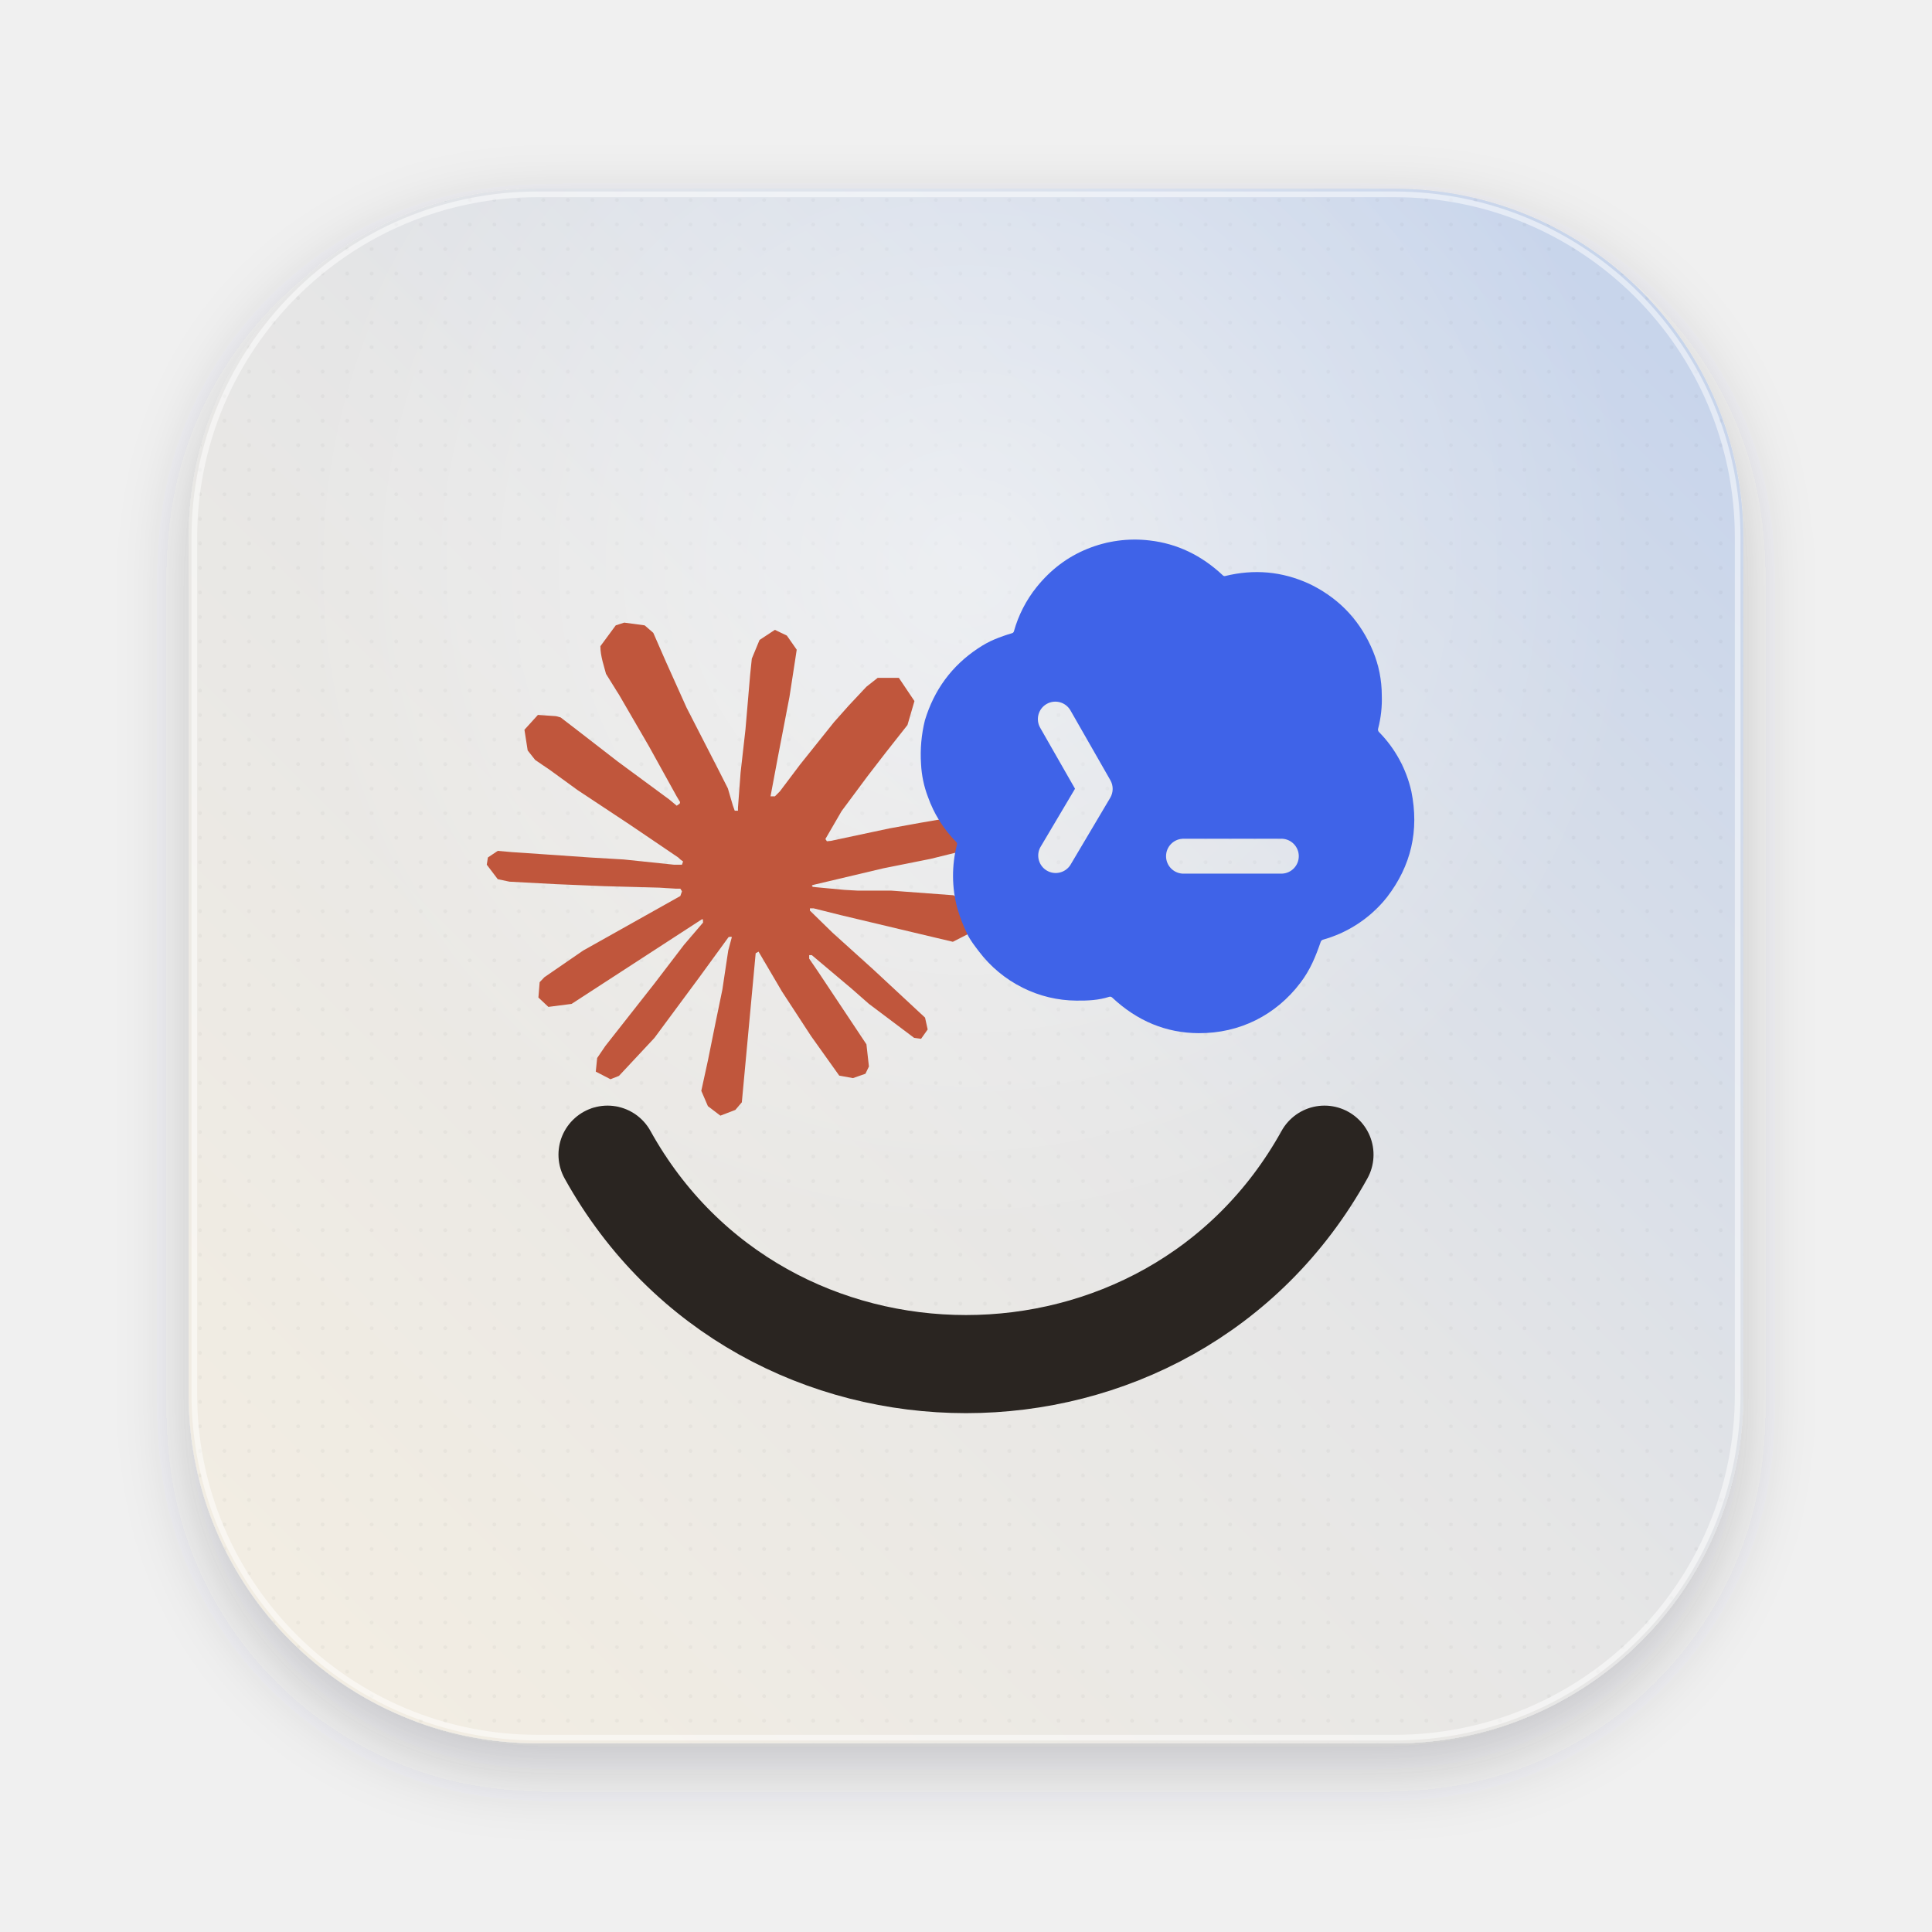
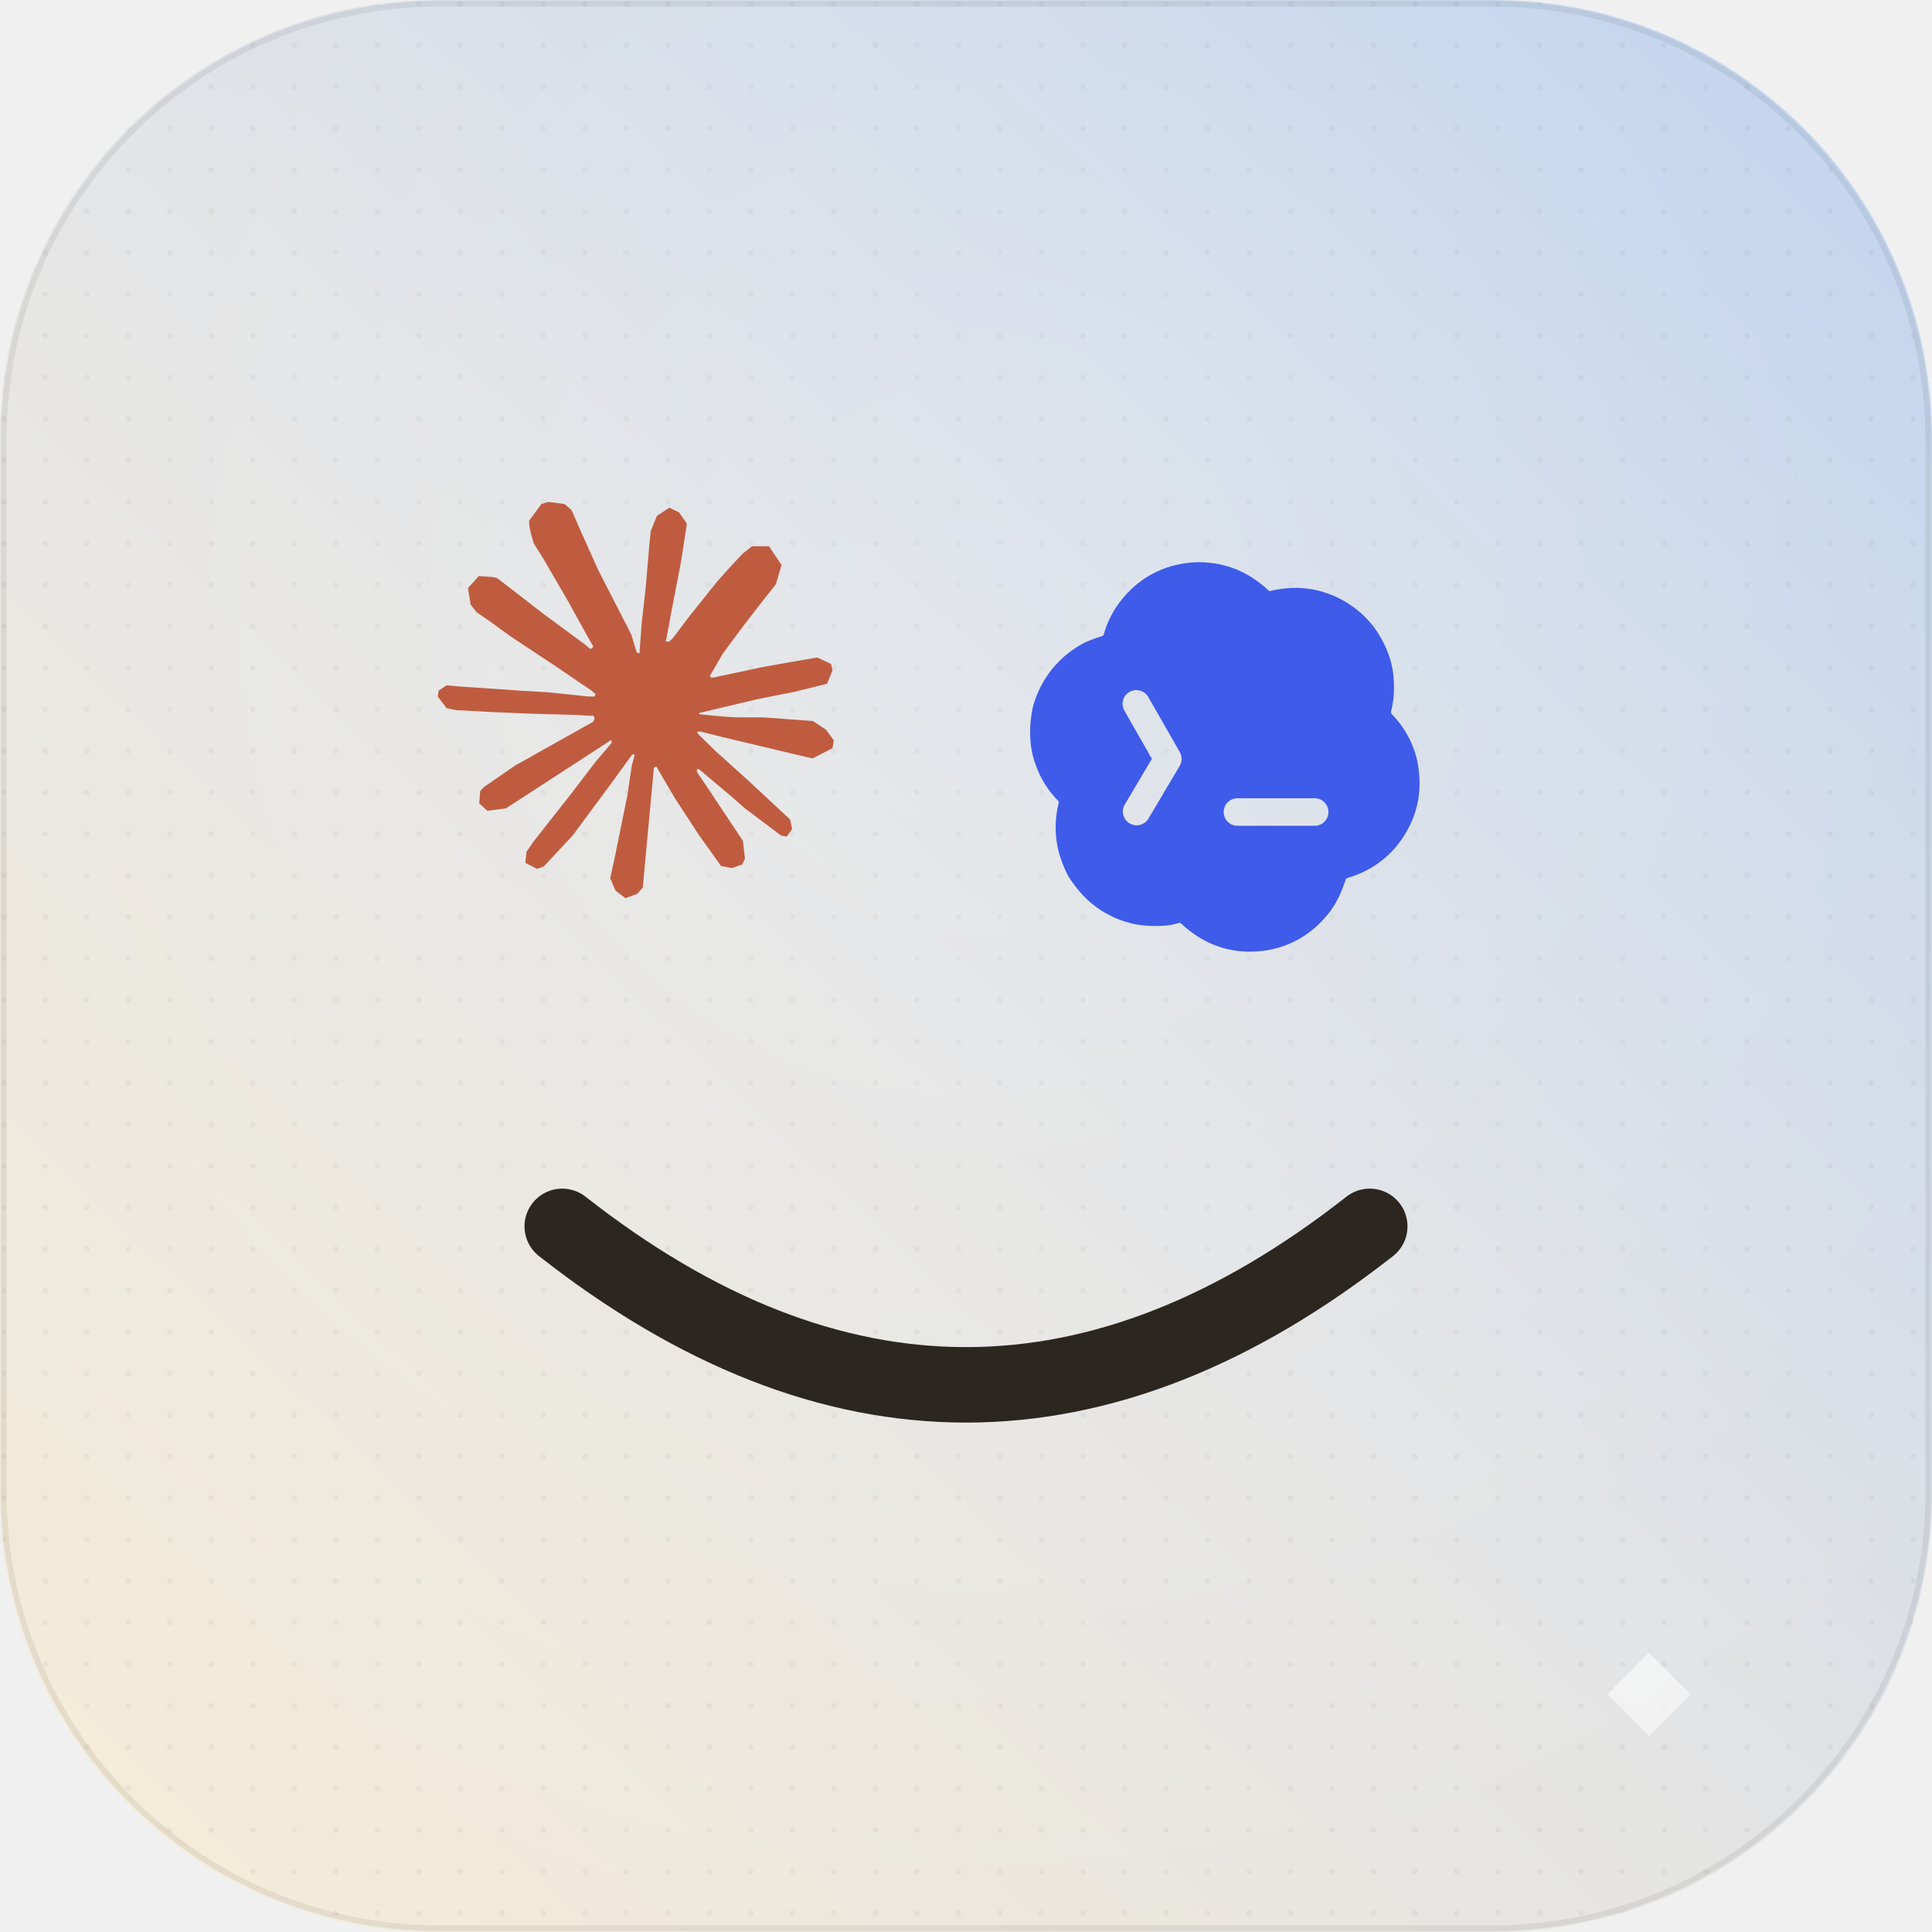
- <svg xmlns="http://www.w3.org/2000/svg" viewBox="0 0 1024 1024" role="img" aria-label="Claudex">
+ <svg xmlns="http://www.w3.org/2000/svg" viewBox="0 0 1024 1024" role="img" aria-label="Claudex smiley">
  <defs>
-     <clipPath id="body">
-       <rect x="100" y="100" width="824" height="824" rx="185" />
+     <clipPath id="sq">
+       <rect width="1024" height="1024" rx="232" />
    </clipPath>
-     <filter id="sh" x="-30%" y="-30%" width="160%" height="160%">
-       <feDropShadow dx="0" dy="14" stdDeviation="18" flood-color="#3a3a44" flood-opacity="0.22" />
-     </filter>
-     <linearGradient id="bg" x1="0" y1="1" x2="1" y2="0">
-       <stop offset="0" stop-color="#F4EEE2" />
-       <stop offset="0.5" stop-color="#E6E6E6" />
-       <stop offset="1" stop-color="#C3D2EC" />
+     <linearGradient id="bg" x1="0.05" y1="1" x2="0.95" y2="0.05">
+       <stop offset="0" stop-color="#F6ECD7" />
+       <stop offset="0.5" stop-color="#E2E3E4" />
+       <stop offset="1" stop-color="#BFD2EE" />
    </linearGradient>
-     <radialGradient id="hi" cx="50%" cy="24%" r="80%">
-       <stop offset="0" stop-color="#fff" stop-opacity="0.45" />
-       <stop offset="55%" stop-color="#fff" stop-opacity="0" />
+     <pattern id="dots" width="22" height="22" patternUnits="userSpaceOnUse">
+       <circle cx="2" cy="2" r="1.5" fill="#3A3530" fill-opacity="0.05" />
+     </pattern>
+     <radialGradient id="sheen" cx="50%" cy="32%" r="72%">
+       <stop offset="0" stop-color="#FFFFFF" stop-opacity="0.20" />
+       <stop offset="100%" stop-color="#FFFFFF" stop-opacity="0" />
    </radialGradient>
-     <pattern id="dots" width="13" height="13" patternUnits="userSpaceOnUse">
-       <circle cx="2" cy="2" r="1" fill="#000" fill-opacity="0.035" />
-     </pattern>
  </defs>
-   <rect x="100" y="100" width="824" height="824" rx="185" fill="#E3E4E6" filter="url(#sh)" />
-   <g clip-path="url(#body)">
-     <rect x="100" y="100" width="824" height="824" fill="url(#bg)" />
-     <rect x="100" y="100" width="824" height="824" fill="url(#dots)" />
-     <rect x="100" y="100" width="824" height="824" fill="url(#hi)" />
-     <g transform="translate(258,330) scale(1.02)" fill="#C0563C">
+   <g clip-path="url(#sq)">
+     <rect width="1024" height="1024" fill="url(#bg)" />
+     <rect width="1024" height="1024" fill="url(#dots)" />
+     <rect width="1024" height="1024" fill="url(#sheen)" />
+     <g transform="translate(232,266) scale(0.82)" fill="#BF5C40">
      <path d="m50.228 170.321 50.357-28.257.843-2.463-.843-1.361h-2.462l-8.426-.518-28.775-.778-24.952-1.037-24.175-1.296-6.092-1.297L0 125.796l.583-3.759 5.12-3.434 7.324.648 16.202 1.101 24.304 1.685 17.629 1.037 26.118 2.722h4.148l.583-1.685-1.426-1.037-1.101-1.037-25.147-17.045-27.22-18.017-14.258-10.37-7.713-5.25-3.888-4.925-1.685-10.758 7-7.713 9.397.649 2.398.648 9.527 7.323 20.35 15.75L94.817 91.9l3.889 3.24 1.555-1.102.195-.777-1.75-2.917-14.453-26.118-15.425-26.572-6.87-11.018-1.814-6.61c-.648-2.723-1.102-4.991-1.102-7.778l7.972-10.823L71.42 0 82.05 1.426l4.472 3.888 6.61 15.101 10.694 23.786 16.591 32.34 4.861 9.592 2.592 8.879.973 2.722h1.685v-1.556l1.36-18.211 2.528-22.36 2.463-28.776.843-8.1 4.018-9.722 7.971-5.25 6.222 2.981 5.12 7.324-.713 4.73-3.046 19.768-5.962 30.98-3.889 20.739h2.268l2.593-2.593 10.499-13.934 17.628-22.036 7.778-8.749 9.073-9.657 5.833-4.601h11.018l8.1 12.055-3.628 12.443-11.342 14.388-9.398 12.184-13.48 18.147-8.426 14.518.778 1.166 2.01-.194 30.46-6.481 16.462-2.982 19.637-3.37 8.88 4.148.971 4.213-3.5 8.62-20.998 5.184-24.628 4.926-36.682 8.685-.454.324.519.648 16.526 1.555 7.065.389h17.304l32.21 2.398 8.426 5.574 5.055 6.805-.843 5.184-12.962 6.611-17.498-4.148-40.83-9.721-14-3.5h-1.944v1.167l11.666 11.406 21.387 19.314 26.767 24.887 1.36 6.157-3.434 4.86-3.63-.518-23.526-17.693-9.073-7.972-20.545-17.304h-1.36v1.814l4.73 6.935 25.017 37.59 1.296 11.536-1.814 3.76-6.481 2.268-7.13-1.297-14.647-20.544-15.1-23.138-12.185-20.739-1.49.843-7.194 77.448-3.37 3.953-7.778 2.981-6.48-4.925-3.436-7.972 3.435-15.749 4.148-20.544 3.37-16.333 3.046-20.285 1.815-6.74-.13-.454-1.49.194-15.295 20.999-23.267 31.433-18.406 19.702-4.407 1.75-7.648-3.954.713-7.064 4.277-6.286 25.47-32.405 15.36-20.092 9.917-11.6-.065-1.686h-.583L44.07 198.125l-12.055 1.555-5.185-4.86.648-7.972 2.463-2.593 20.35-13.999-.064.065Z" />
    </g>
-     <g transform="translate(488,286) scale(10.9)" fill="#3F63E8" fill-rule="evenodd">
+     <g transform="translate(546,298) scale(8.6)" fill="#3E5BEA" fill-rule="evenodd">
      <path clip-rule="evenodd" d="M8.086.457a6.105 6.105 0 013.046-.415c1.333.153 2.521.72 3.564 1.7a.117.117 0 00.107.029c1.408-.346 2.762-.224 4.061.366l.063.03.154.076c1.357.703 2.33 1.77 2.918 3.198.278.679.418 1.388.421 2.126a5.655 5.655 0 01-.18 1.631.167.167 0 00.04.155 5.982 5.982 0 011.578 2.891c.385 1.901-.01 3.615-1.183 5.14l-.182.22a6.063 6.063 0 01-2.934 1.851.162.162 0 00-.108.102c-.255.736-.511 1.364-.987 1.992-1.199 1.582-2.962 2.462-4.948 2.451-1.583-.008-2.986-.587-4.21-1.736a.145.145 0 00-.14-.032c-.518.167-1.04.191-1.604.185a5.924 5.924 0 01-2.595-.622 6.058 6.058 0 01-2.146-1.781c-.203-.269-.404-.522-.551-.821a7.74 7.74 0 01-.495-1.283 6.11 6.11 0 01-.017-3.064.166.166 0 00.008-.074.115.115 0 00-.037-.064 5.958 5.958 0 01-1.38-2.202 5.196 5.196 0 01-.333-1.589 6.915 6.915 0 01.188-2.132c.45-1.484 1.309-2.648 2.577-3.493.282-.188.55-.334.802-.438.286-.12.573-.22.861-.304a.129.129 0 00.087-.087A6.016 6.016 0 015.635 2.31C6.315 1.464 7.132.846 8.086.457zm-.804 7.85a.848.848 0 00-1.473.842l1.694 2.965-1.688 2.848a.849.849 0 001.46.864l1.94-3.272a.849.849 0 00.007-.854l-1.94-3.393zm5.446 6.24a.849.849 0 000 1.695h4.848a.849.849 0 000-1.696h-4.848z" />
    </g>
-     <path d="M322 612 C404 760 620 760 702 612" fill="none" stroke="#2A2521" stroke-width="52" stroke-linecap="round" />
-     <rect x="103" y="103" width="818" height="818" rx="182" fill="none" stroke="#fff" stroke-opacity="0.5" stroke-width="3" />
+     <path d="M298 650 Q512 818 726 650" fill="none" stroke="#2B2620" stroke-width="40" stroke-linecap="round" />
+     <path d="M874 876 C885 887 885 887 896 898 C885 909 885 909 874 920 C863 909 863 909 852 898 C863 887 863 887 874 876 Z" fill="#FFFFFF" fill-opacity="0.55" />
+     <rect x="2" y="2" width="1020" height="1020" rx="231" fill="none" stroke="#000000" stroke-opacity="0.07" stroke-width="3" />
  </g>
</svg>
